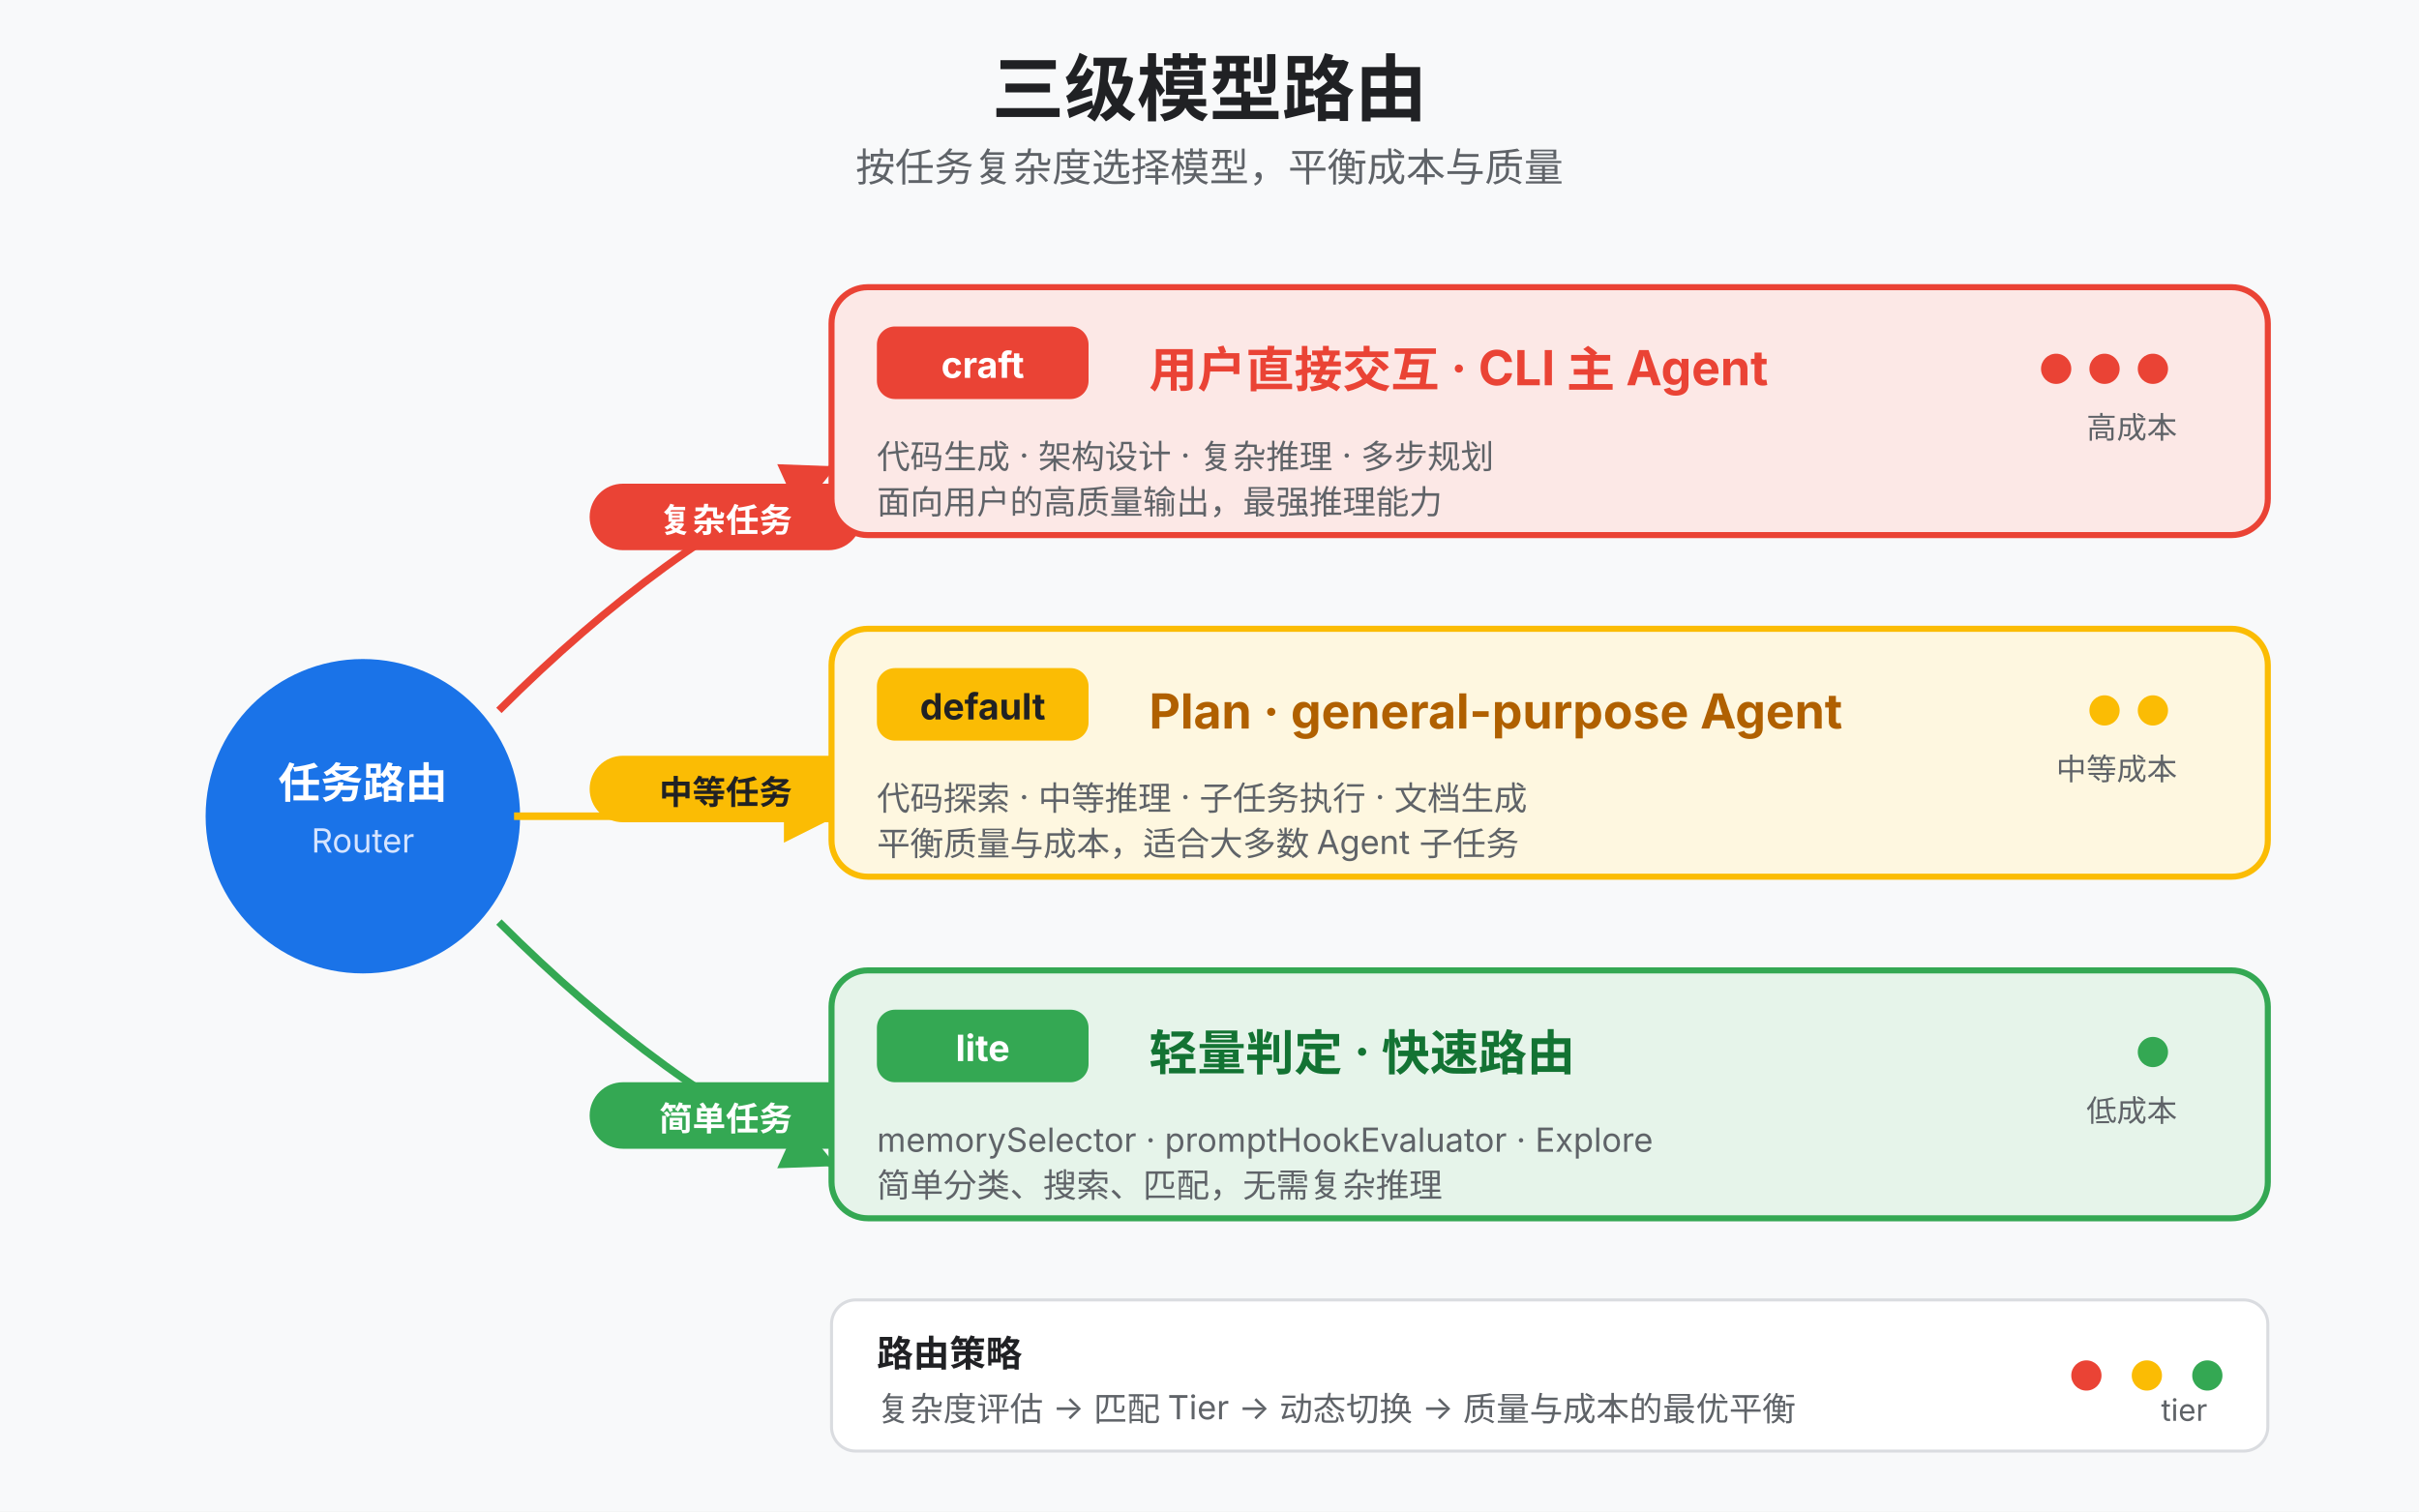
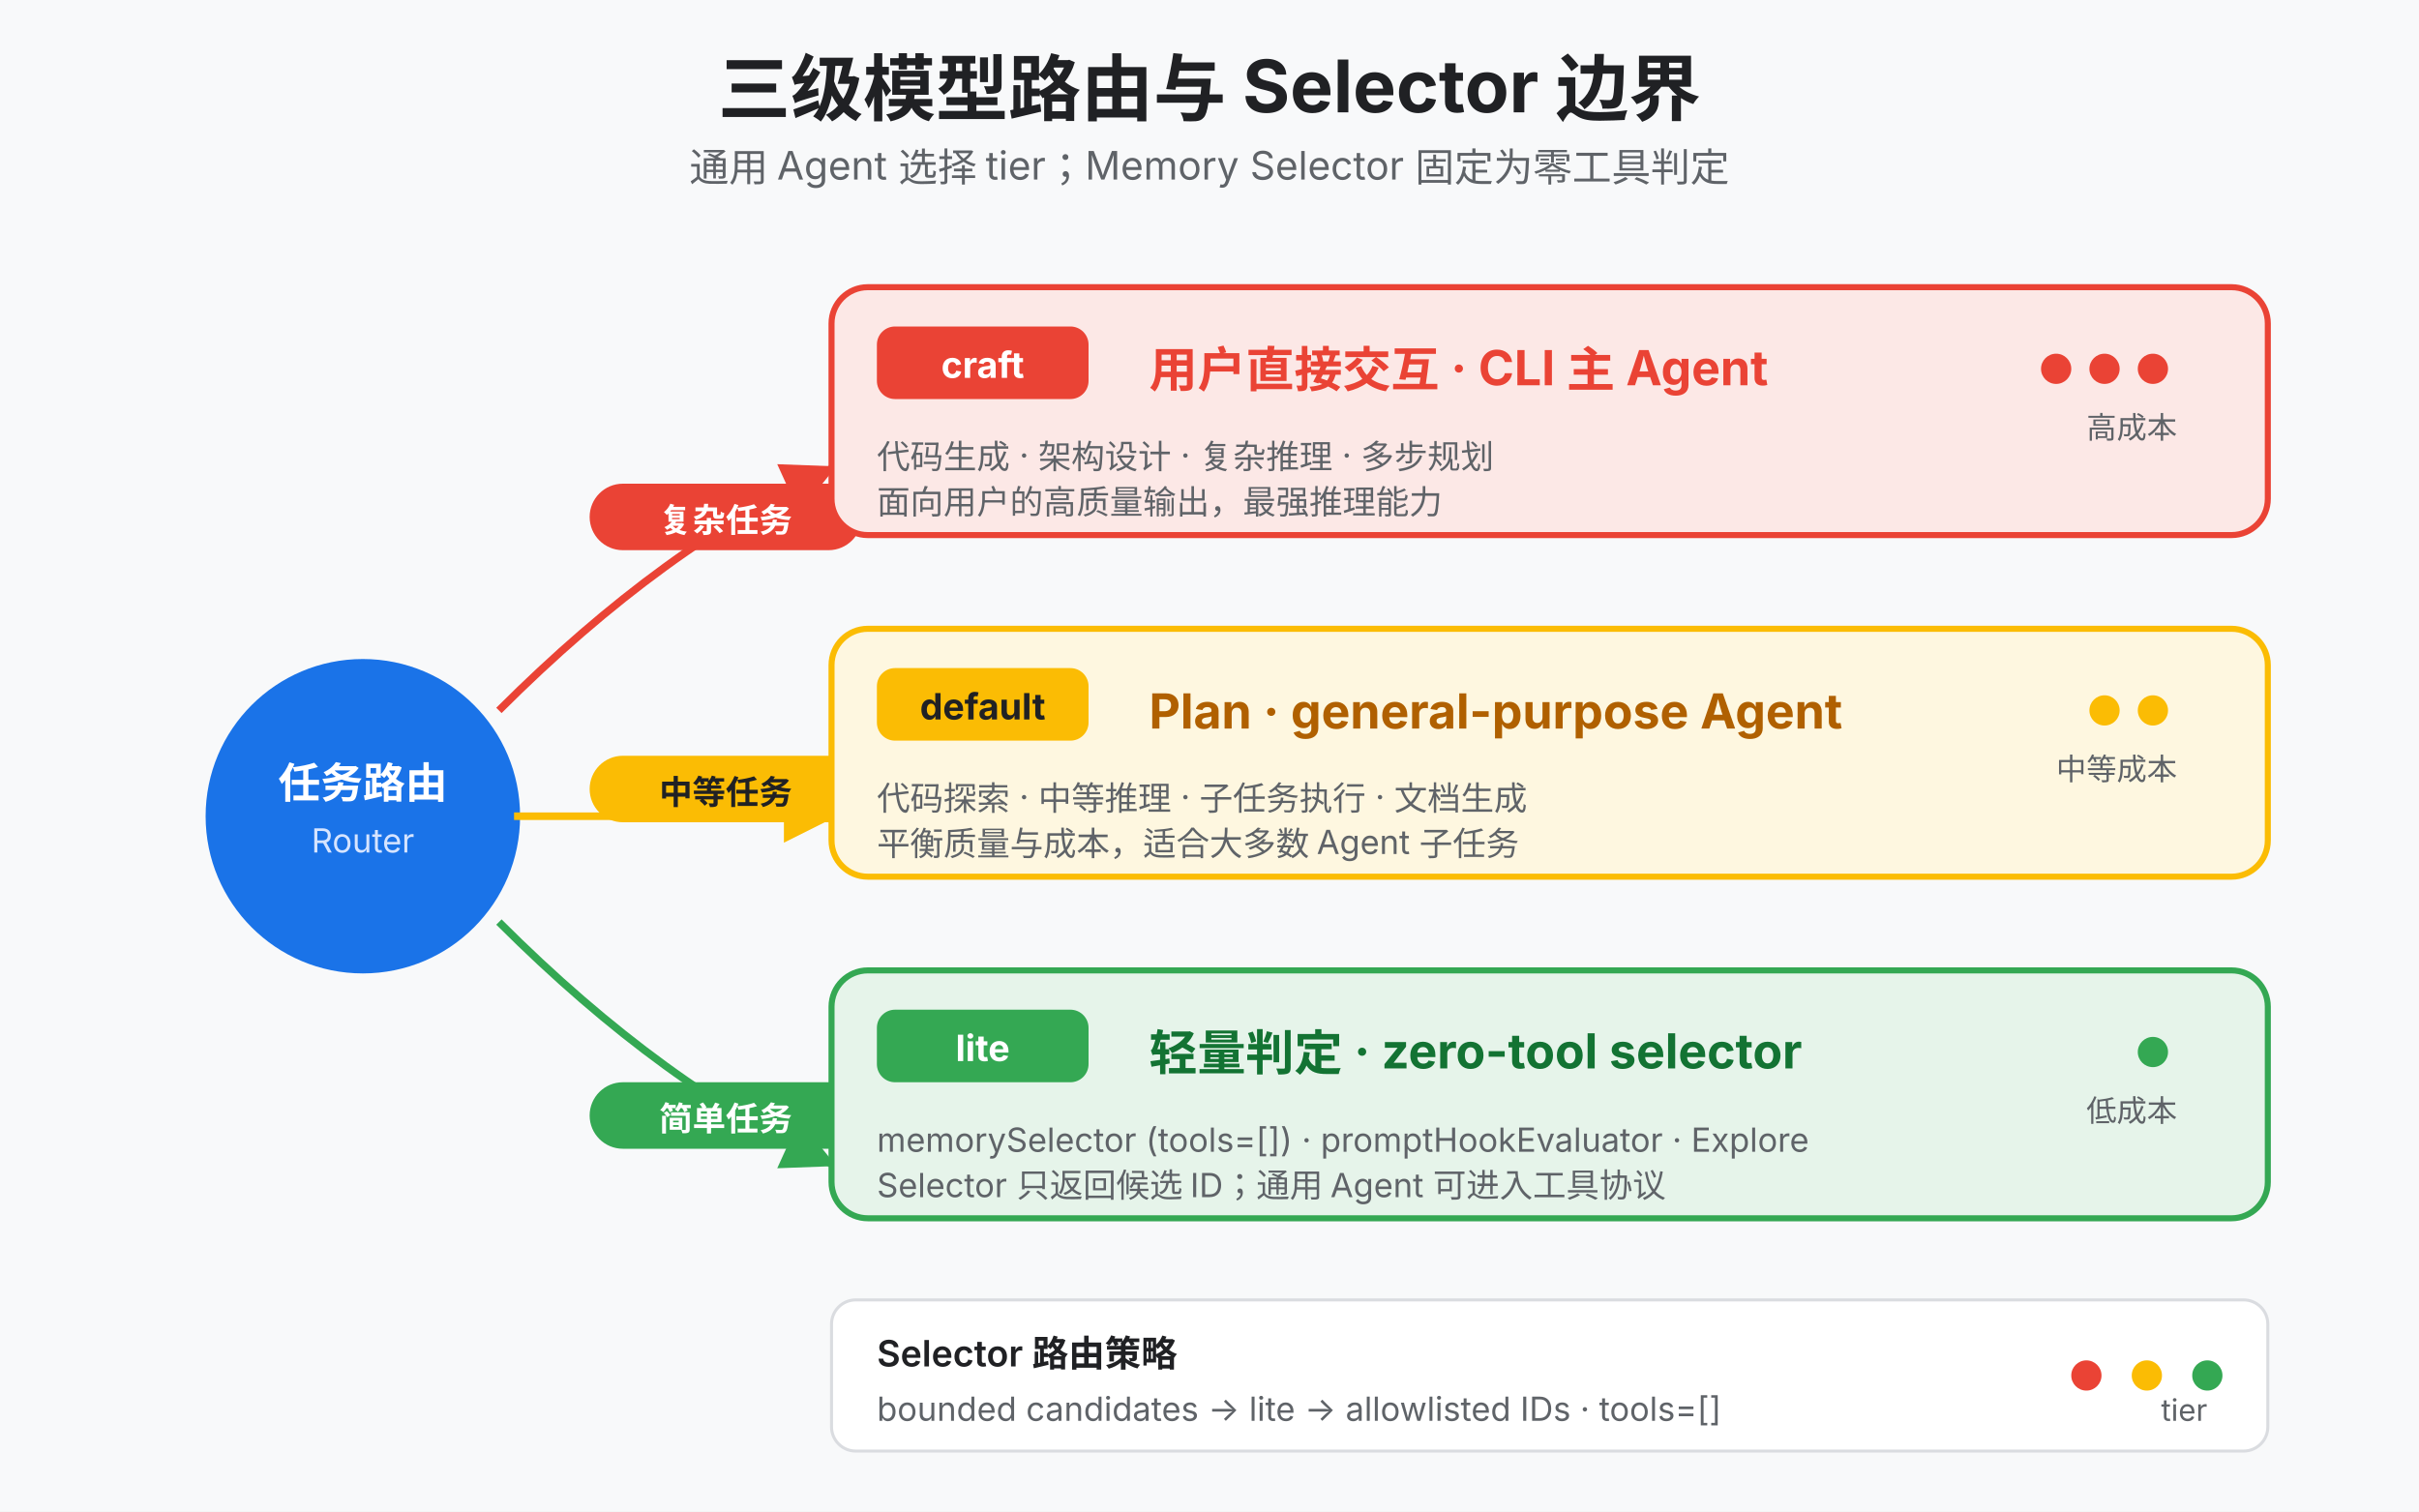
<svg xmlns="http://www.w3.org/2000/svg" viewBox="0 0 800 500" font-family="-apple-system, BlinkMacSystemFont, 'Segoe UI', 'PingFang SC', 'Microsoft YaHei', sans-serif">
  <defs>
    <marker id="arrow-red" viewBox="0 0 10 10" refX="9" refY="5" markerWidth="7" markerHeight="7" orient="auto">
      <path d="M0,0 L10,5 L0,10 Z" fill="#ea4335" />
    </marker>
    <marker id="arrow-yellow" viewBox="0 0 10 10" refX="9" refY="5" markerWidth="7" markerHeight="7" orient="auto">
      <path d="M0,0 L10,5 L0,10 Z" fill="#fbbc04" />
    </marker>
    <marker id="arrow-green" viewBox="0 0 10 10" refX="9" refY="5" markerWidth="7" markerHeight="7" orient="auto">
      <path d="M0,0 L10,5 L0,10 Z" fill="#34a853" />
    </marker>
    <marker id="arrow-blue" viewBox="0 0 10 10" refX="9" refY="5" markerWidth="7" markerHeight="7" orient="auto">
      <path d="M0,0 L10,5 L0,10 Z" fill="#1a73e8" />
    </marker>
  </defs>
  <rect width="800" height="500" fill="#f8f9fa" />
-   <text x="400" y="38" text-anchor="middle" font-size="24" font-weight="700" fill="#202124">三级模型路由</text>
-   <text x="400" y="60" text-anchor="middle" font-size="13" fill="#5f6368">按任务复杂度选择模型，平衡成本与质量</text>
+   <text x="400" y="38" text-anchor="middle" font-size="24" font-weight="700" fill="#202124">三级模型路由与 Selector 边界</text>
+   <text x="400" y="60" text-anchor="middle" font-size="13" fill="#5f6368">通用 Agent 选择 tier；Memory Selector 固定为零工具判定</text>
  <circle cx="120" cy="270" r="52" fill="#1a73e8" />
  <text x="120" y="264" text-anchor="middle" font-size="14" font-weight="700" fill="#ffffff">任务路由</text>
  <text x="120" y="282" text-anchor="middle" font-size="11" fill="#d6e4ff">Router</text>
  <path d="M 165 235 Q 220 180, 275 155" fill="none" stroke="#ea4335" stroke-width="2.5" marker-end="url(#arrow-red)" />
  <rect x="195" y="160" width="90" height="22" rx="11" fill="#ea4335" />
  <text x="240" y="176" text-anchor="middle" font-size="11" font-weight="600" fill="#ffffff">复杂任务</text>
  <rect x="275" y="95" width="475" height="82" rx="12" fill="#fce8e6" stroke="#ea4335" stroke-width="2" />
  <rect x="290" y="108" width="70" height="24" rx="6" fill="#ea4335" />
  <text x="325" y="125" text-anchor="middle" font-size="12" font-weight="700" fill="#ffffff">craft</text>
  <text x="380" y="128" font-size="16" font-weight="700" fill="#ea4335">用户直接交互 · CLI 主 Agent</text>
  <circle cx="680" cy="122" r="5" fill="#ea4335" />
  <circle cx="696" cy="122" r="5" fill="#ea4335" />
  <circle cx="712" cy="122" r="5" fill="#ea4335" />
  <text x="720" y="145" text-anchor="end" font-size="10" fill="#5f6368">高成本</text>
  <text x="290" y="155" font-size="11" fill="#5f6368">代码生成 · 架构设计 · 复杂推理 · 多步规划</text>
  <text x="290" y="170" font-size="11" fill="#5f6368">面向用户的高质量输出，最强推理能力</text>
  <path d="M 170 270 L 275 270" fill="none" stroke="#fbbc04" stroke-width="2.5" marker-end="url(#arrow-yellow)" />
  <rect x="195" y="250" width="90" height="22" rx="11" fill="#fbbc04" />
  <text x="240" y="266" text-anchor="middle" font-size="11" font-weight="600" fill="#202124">中等任务</text>
  <rect x="275" y="208" width="475" height="82" rx="12" fill="#fef7e0" stroke="#fbbc04" stroke-width="2" />
  <rect x="290" y="221" width="70" height="24" rx="6" fill="#fbbc04" />
  <text x="325" y="238" text-anchor="middle" font-size="12" font-weight="700" fill="#202124">default</text>
  <text x="380" y="241" font-size="16" font-weight="700" fill="#b06000">Plan · general-purpose Agent</text>
  <circle cx="696" cy="235" r="5" fill="#fbbc04" />
  <circle cx="712" cy="235" r="5" fill="#fbbc04" />
  <text x="720" y="258" text-anchor="end" font-size="10" fill="#5f6368">中等成本</text>
  <text x="290" y="268" font-size="11" fill="#5f6368">代码探索 · 中等推理 · 子任务执行 · 文档生成</text>
  <text x="290" y="283" font-size="11" fill="#5f6368">平衡质量与成本，适合大多数 Agent 子任务</text>
  <path d="M 165 305 Q 220 360, 275 385" fill="none" stroke="#34a853" stroke-width="2.5" marker-end="url(#arrow-green)" />
  <rect x="195" y="358" width="90" height="22" rx="11" fill="#34a853" />
  <text x="240" y="374" text-anchor="middle" font-size="11" font-weight="600" fill="#ffffff">简单任务</text>
  <rect x="275" y="321" width="475" height="82" rx="12" fill="#e6f4ea" stroke="#34a853" stroke-width="2" />
  <rect x="290" y="334" width="70" height="24" rx="6" fill="#34a853" />
  <text x="325" y="351" text-anchor="middle" font-size="12" font-weight="700" fill="#ffffff">lite</text>
-   <text x="380" y="354" font-size="16" font-weight="700" fill="#137333">轻量判定 · 快速路由</text>
+   <text x="380" y="354" font-size="16" font-weight="700" fill="#137333">轻量判定 · zero-tool selector</text>
  <circle cx="712" cy="348" r="5" fill="#34a853" />
  <text x="720" y="371" text-anchor="end" font-size="10" fill="#5f6368">低成本</text>
-   <text x="290" y="381" font-size="11" fill="#5f6368">memorySelector · promptHookEvaluator · Explore</text>
-   <text x="290" y="396" font-size="11" fill="#5f6368">简单分类、搜索、匹配，无需复杂推理</text>
+   <text x="290" y="381" font-size="11" fill="#5f6368">memorySelector (tools=[]) · promptHookEvaluator · Explore</text>
+   <text x="290" y="396" font-size="11" fill="#5f6368">Selector 只返回候选 ID；通用 Agent 可进入工具协议</text>
  <rect x="275" y="430" width="475" height="50" rx="8" fill="#ffffff" stroke="#dadce0" />
-   <text x="290" y="452" font-size="12" font-weight="600" fill="#202124">路由策略</text>
-   <text x="290" y="470" font-size="11" fill="#5f6368">复杂度评估 → 匹配 Tier → 动态切换 → 质量与成本的最优平衡</text>
+   <text x="290" y="452" font-size="12" font-weight="600" fill="#202124">Selector 路由策略</text>
+   <text x="290" y="470" font-size="11" fill="#5f6368">bounded candidates → lite → allowlisted IDs · tools=[]</text>
  <circle cx="690" cy="455" r="5" fill="#ea4335" />
  <circle cx="710" cy="455" r="5" fill="#fbbc04" />
  <circle cx="730" cy="455" r="5" fill="#34a853" />
  <text x="730" y="470" text-anchor="end" font-size="10" fill="#5f6368">tier</text>
</svg>
